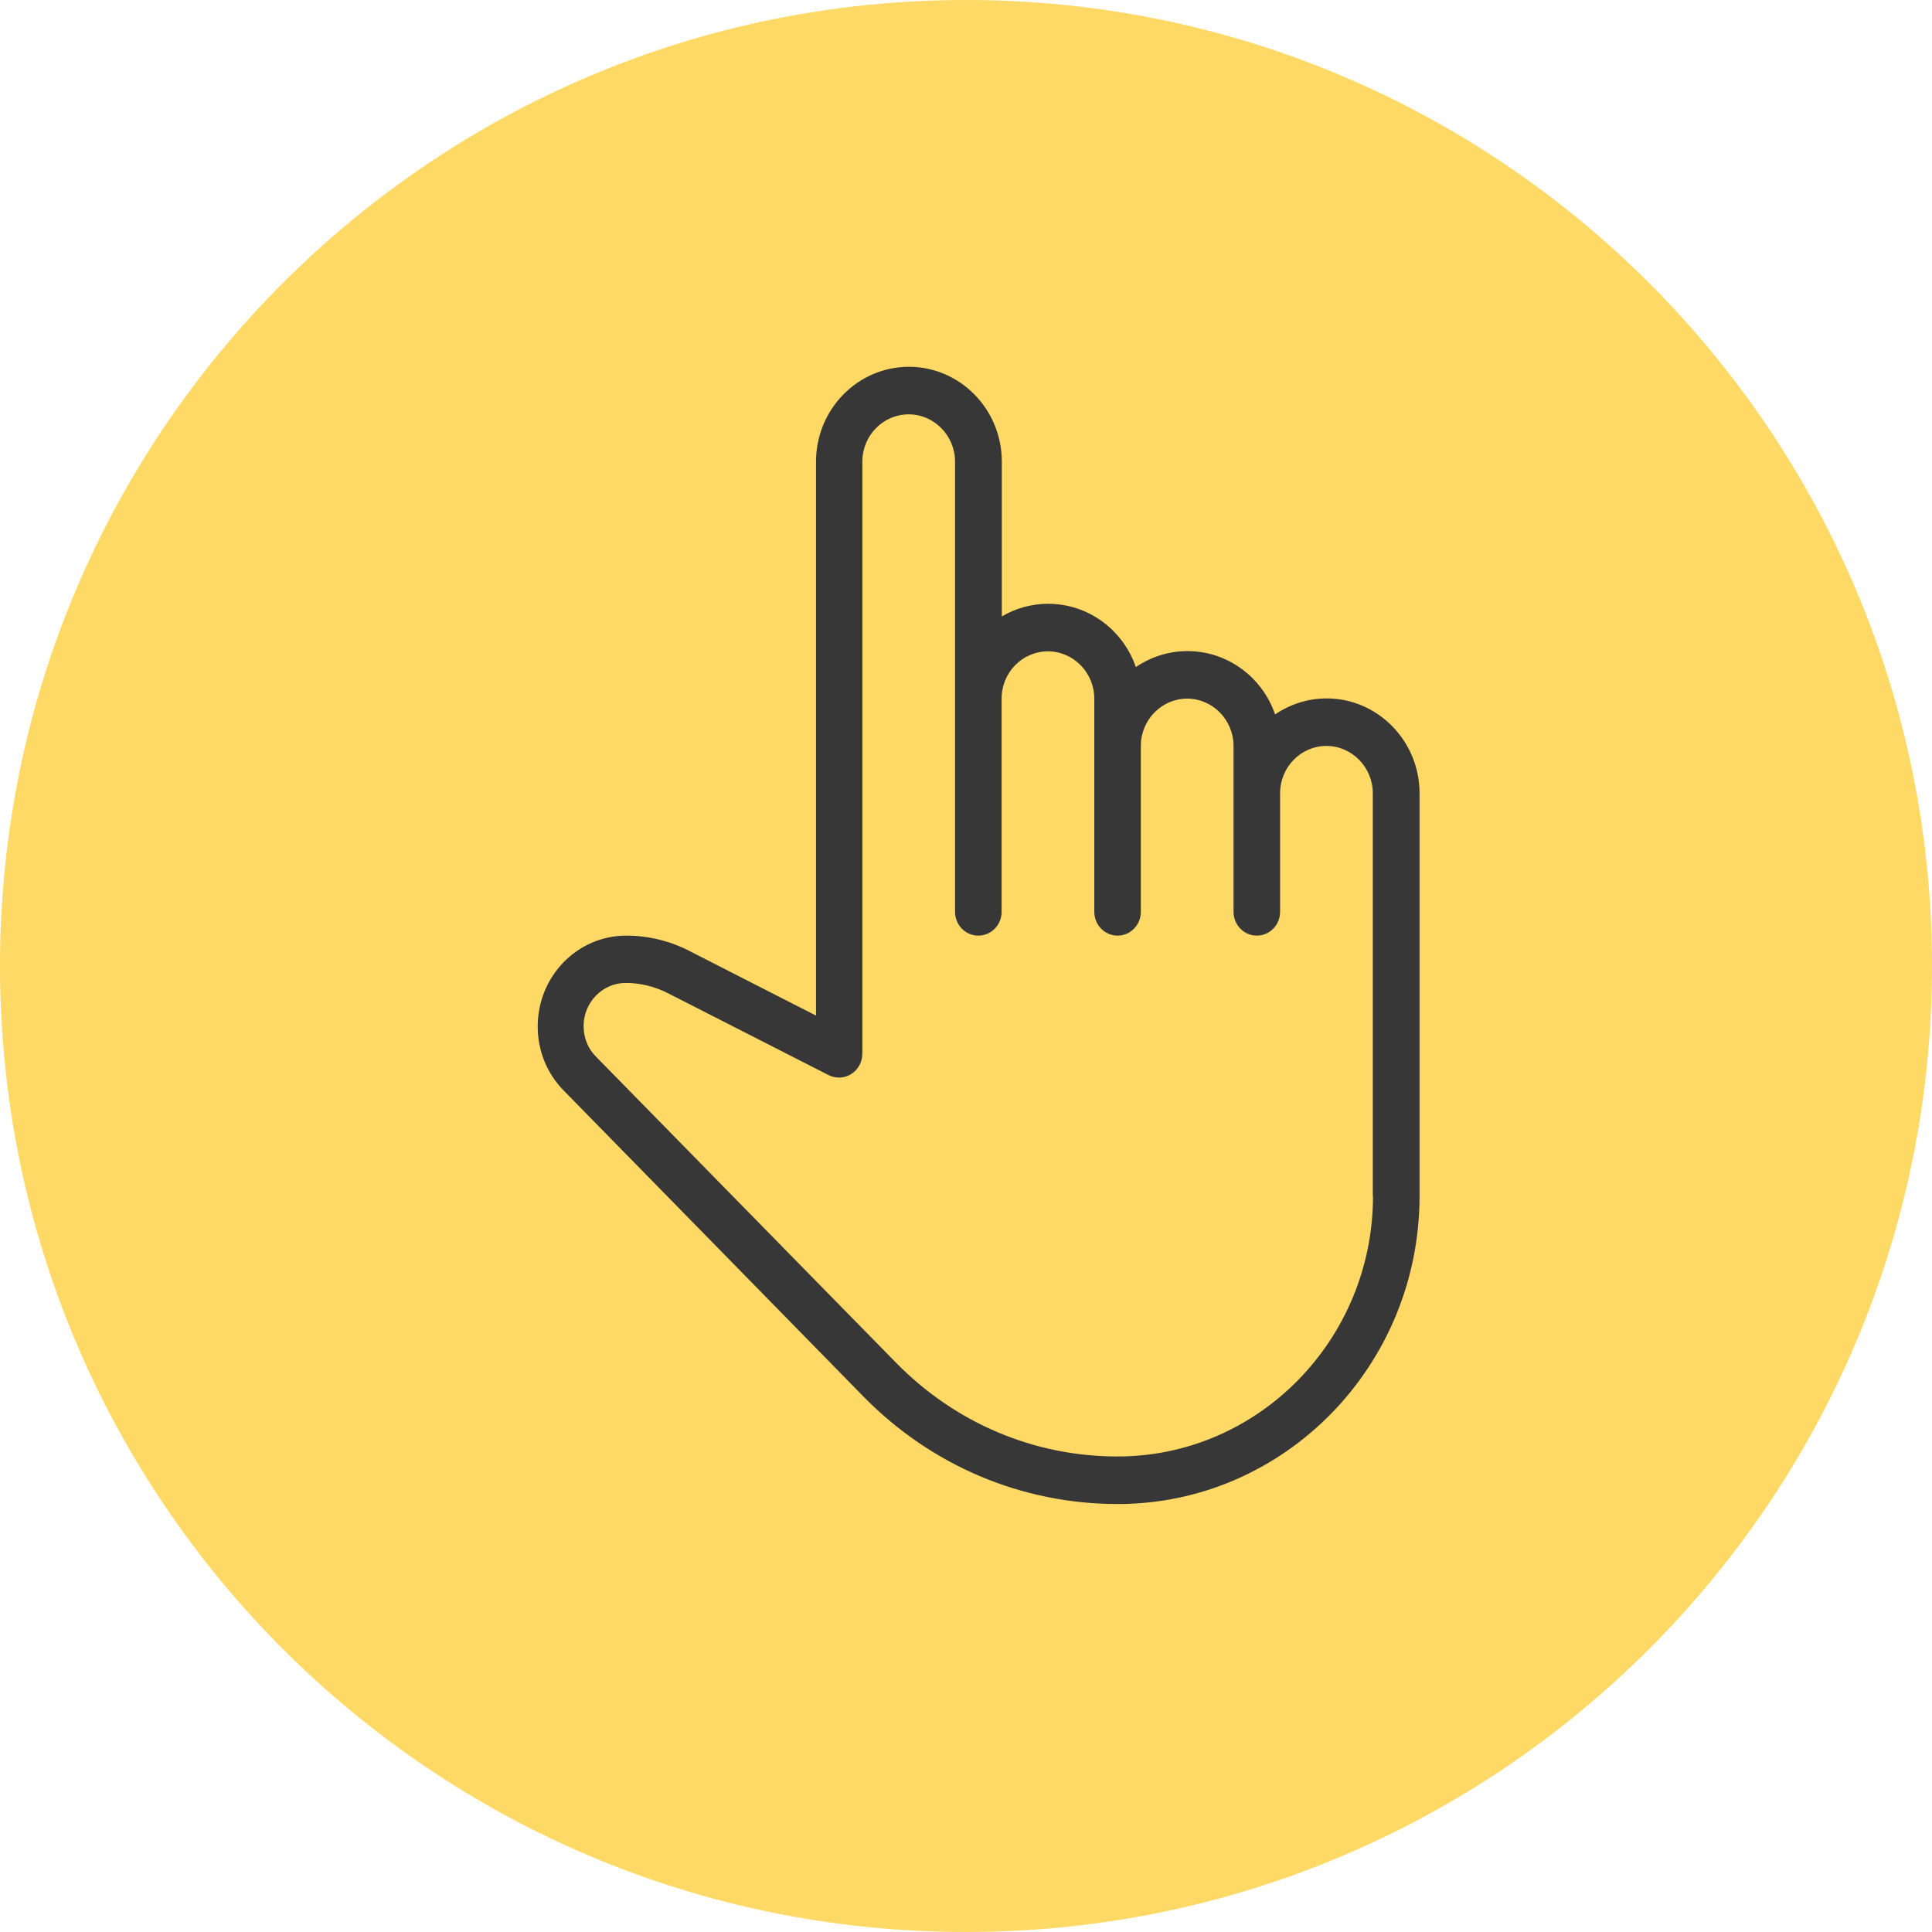
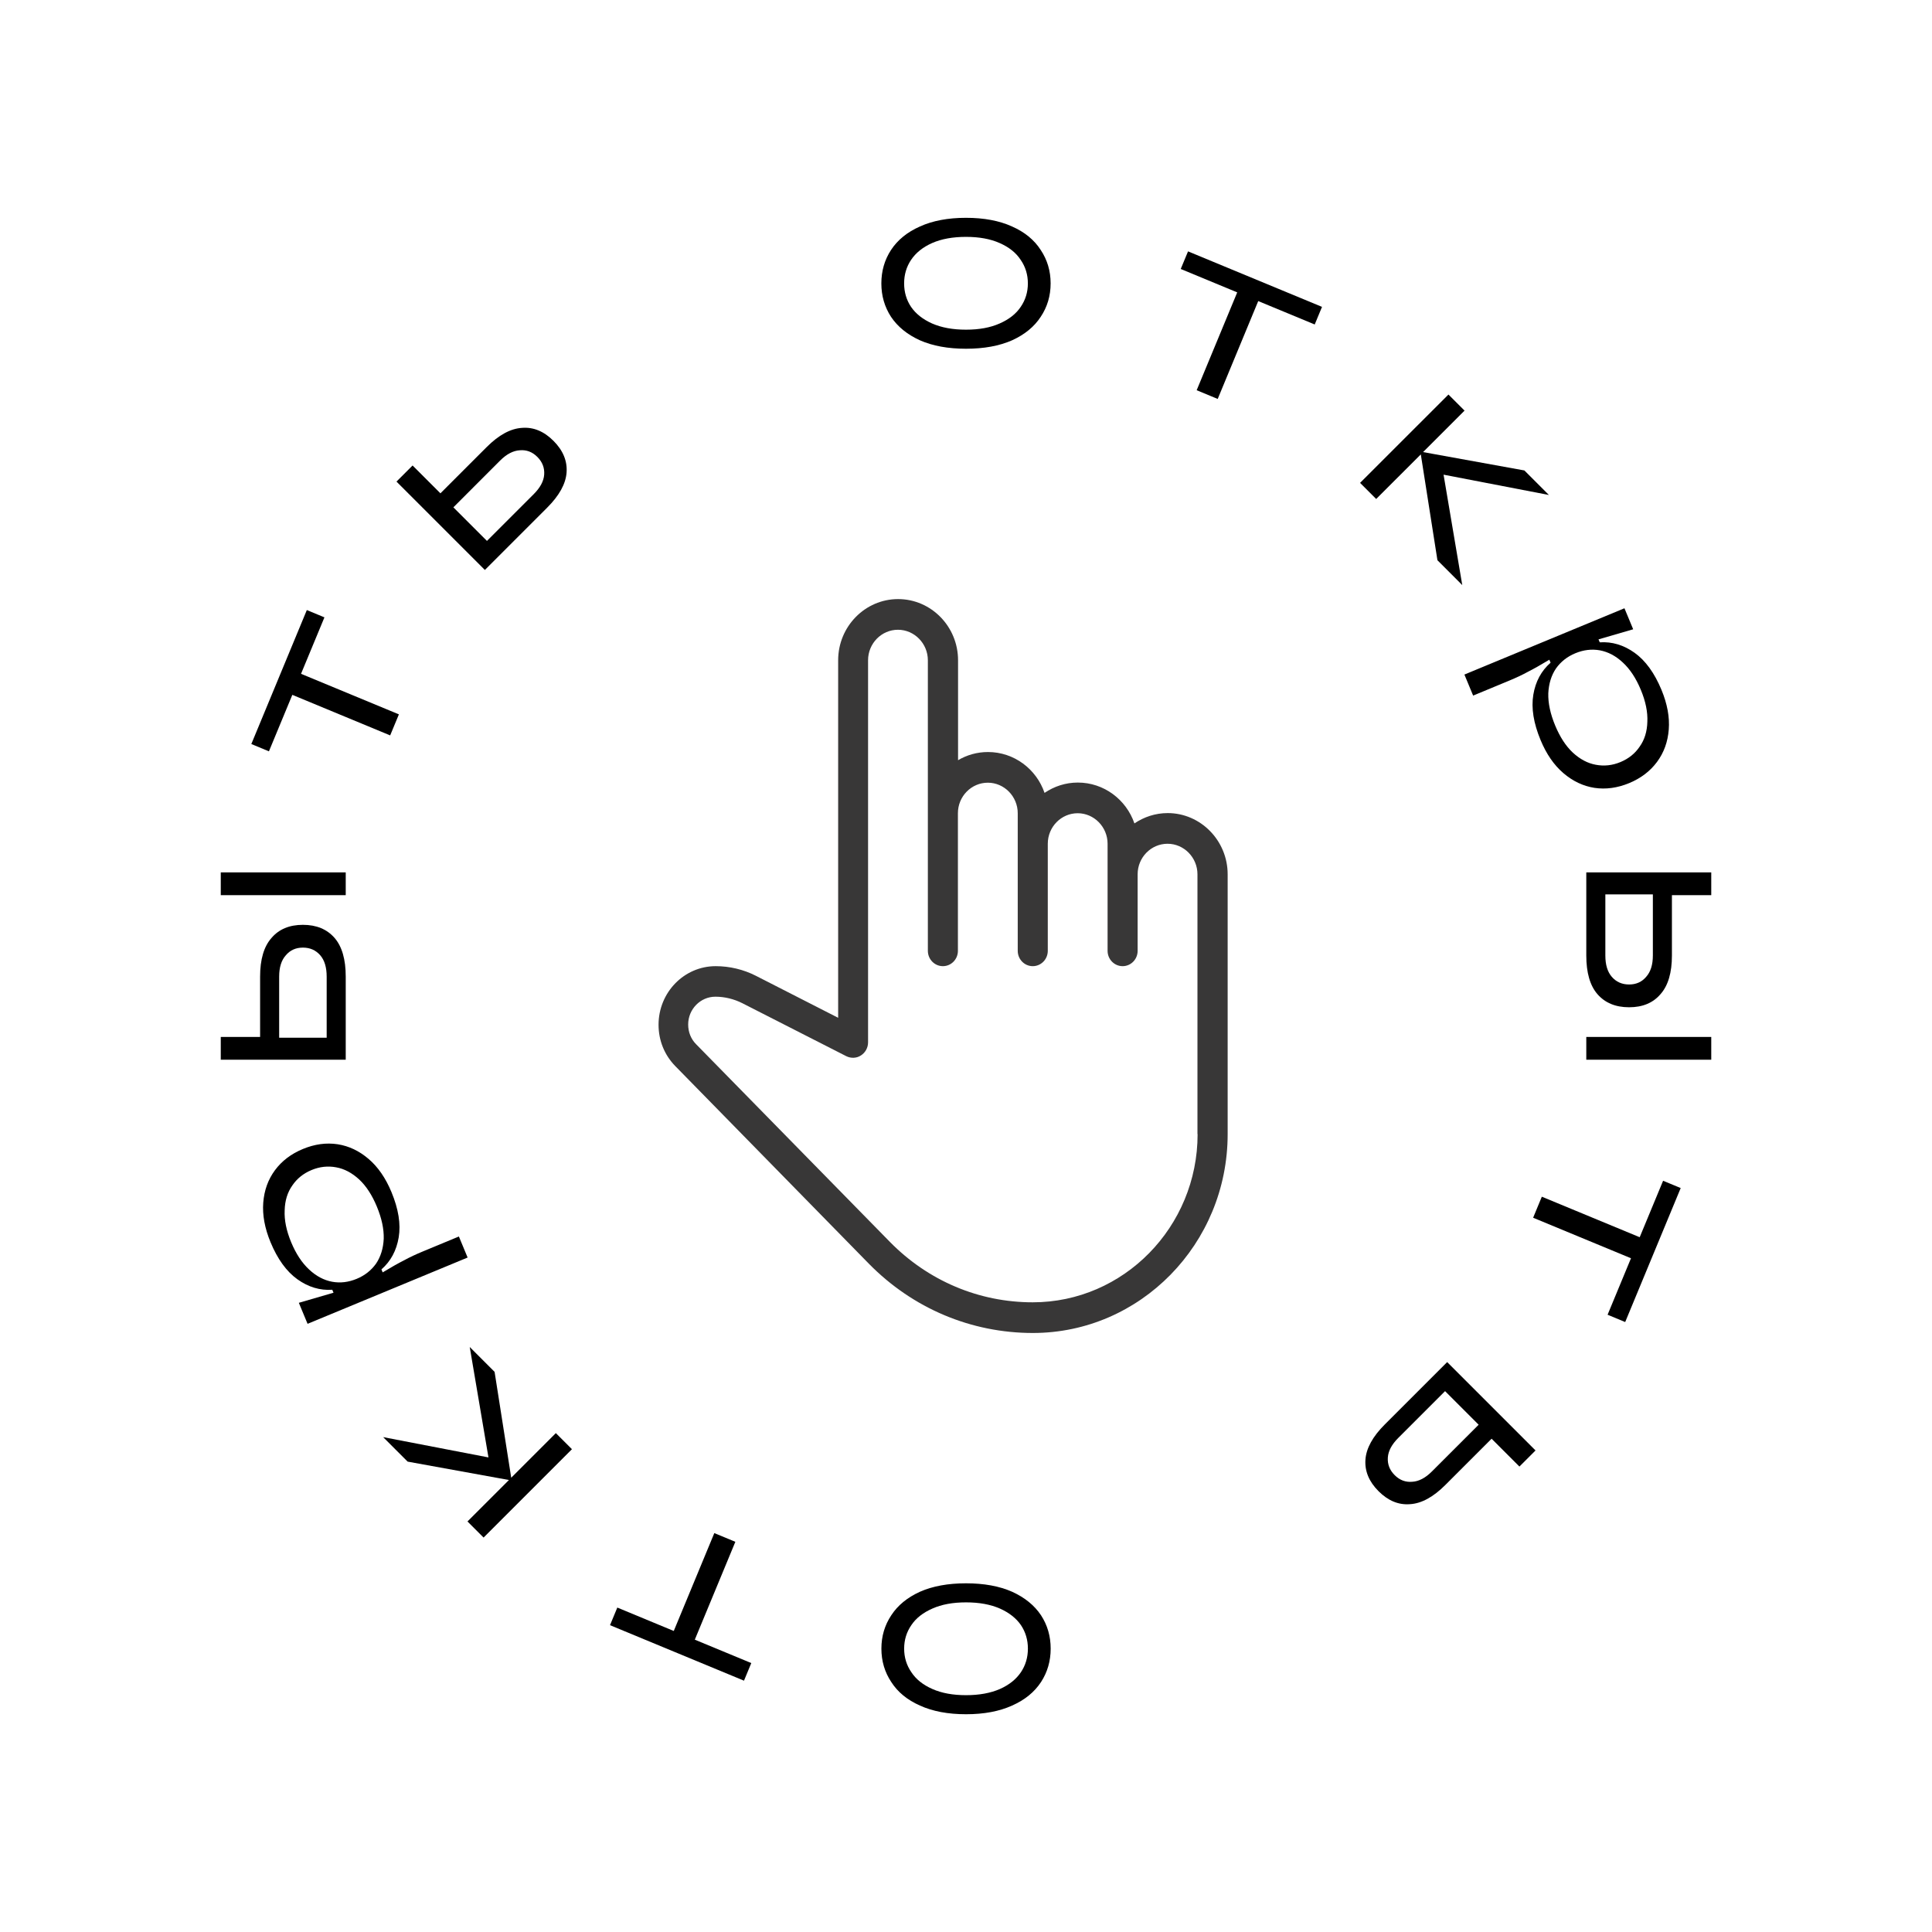
- <svg xmlns="http://www.w3.org/2000/svg" width="54" height="54" viewBox="0 0 54 54" fill="none">
-   <circle r="27" transform="matrix(-1 0 0 1 27 27)" fill="#FFD965" />
-   <path d="M37.081 19.521C36.545 19.521 36.053 19.688 35.639 19.968C35.287 18.937 34.32 18.198 33.188 18.198C32.653 18.198 32.161 18.366 31.747 18.645C31.395 17.615 30.427 16.876 29.296 16.876C28.822 16.876 28.378 17.006 28.001 17.23V12.903C28.001 11.438 26.833 10.252 25.404 10.252C23.975 10.252 22.808 11.438 22.808 12.903V28.386L19.244 26.567C18.709 26.294 18.107 26.151 17.504 26.151C16.136 26.151 15.029 27.287 15.029 28.69C15.029 29.367 15.285 30 15.753 30.478L24.139 39.039C26.037 40.97 28.561 42.038 31.242 42.038C35.895 42.038 39.677 38.176 39.677 33.427V22.172C39.677 20.713 38.51 19.521 37.081 19.521ZM38.376 33.427C38.376 37.444 35.171 40.709 31.236 40.709C28.901 40.709 26.706 39.778 25.052 38.096L16.659 29.535C16.434 29.311 16.312 29.007 16.312 28.678C16.312 28.014 16.842 27.473 17.492 27.473C17.894 27.473 18.295 27.573 18.654 27.753L23.16 30.05C23.361 30.149 23.604 30.143 23.793 30.019C23.981 29.901 24.103 29.683 24.103 29.454V12.903C24.103 12.17 24.687 11.581 25.398 11.581C26.11 11.581 26.694 12.177 26.694 12.903V25.487C26.694 25.853 26.985 26.151 27.344 26.151C27.703 26.151 27.995 25.853 27.995 25.487V19.527C27.995 18.794 28.579 18.205 29.29 18.205C30.002 18.205 30.586 18.801 30.586 19.527V25.487C30.586 25.853 30.878 26.151 31.236 26.151C31.595 26.151 31.887 25.853 31.887 25.487V20.849C31.887 20.117 32.471 19.527 33.182 19.527C33.894 19.527 34.478 20.123 34.478 20.849V25.487C34.478 25.853 34.77 26.151 35.129 26.151C35.487 26.151 35.779 25.853 35.779 25.487V22.172C35.779 21.439 36.363 20.849 37.075 20.849C37.786 20.849 38.37 21.445 38.37 22.172V33.427H38.376Z" fill="#383737" />
+ <svg xmlns="http://www.w3.org/2000/svg" width="81" height="81" viewBox="0 0 81 81" fill="none">
+   <g id="Group 66">
+     <g id="food-btn-text">
+       <path id="Ð¾" d="M40.5 14.621C39.746 14.621 39.103 14.503 38.57 14.268C38.037 14.026 37.633 13.697 37.356 13.282C37.086 12.867 36.951 12.4 36.951 11.882C36.951 11.363 37.086 10.896 37.356 10.481C37.633 10.059 38.037 9.73 38.57 9.495C39.103 9.253 39.746 9.132 40.5 9.132C41.254 9.132 41.897 9.253 42.43 9.495C42.962 9.73 43.363 10.059 43.633 10.481C43.91 10.896 44.048 11.363 44.048 11.882C44.048 12.4 43.91 12.867 43.633 13.282C43.363 13.697 42.962 14.026 42.43 14.268C41.897 14.503 41.254 14.621 40.5 14.621ZM40.5 13.822C41.053 13.822 41.523 13.735 41.911 13.562C42.305 13.389 42.599 13.158 42.793 12.867C42.993 12.577 43.094 12.248 43.094 11.882C43.094 11.515 42.993 11.186 42.793 10.896C42.599 10.598 42.305 10.363 41.911 10.19C41.523 10.017 41.053 9.931 40.5 9.931C39.946 9.931 39.473 10.017 39.078 10.19C38.691 10.363 38.397 10.598 38.197 10.896C38.003 11.186 37.906 11.515 37.906 11.882C37.906 12.248 38.003 12.577 38.197 12.867C38.397 13.158 38.691 13.389 39.078 13.562C39.473 13.735 39.946 13.822 40.5 13.822Z" fill="black" />
+       <path id="Ñ" d="M51.053 16.726L50.171 16.36L51.871 12.258L49.503 11.277L49.809 10.539L55.426 12.866L55.12 13.604L52.752 12.623L51.053 16.726Z" fill="black" />
+       <path id="Ðº" d="M60.522 19.901L61.306 24.53L60.265 23.488L59.568 19.05L57.697 20.92L57.022 20.245L60.727 16.541L61.402 17.215L59.663 18.954L63.911 19.724L64.938 20.752L60.522 19.901Z" fill="black" />
+       <path id="Ñ" d="M61.396 28.281L68.106 25.502L68.472 26.383L67.018 26.806L67.07 26.93C67.587 26.896 68.074 27.042 68.532 27.369C68.989 27.696 69.365 28.215 69.659 28.924C69.902 29.512 70.004 30.065 69.964 30.583C69.924 31.101 69.76 31.555 69.472 31.943C69.184 32.332 68.794 32.629 68.302 32.833C67.81 33.036 67.324 33.103 66.846 33.031C66.373 32.957 65.94 32.751 65.545 32.413C65.15 32.075 64.831 31.612 64.588 31.024C64.294 30.315 64.193 29.683 64.285 29.128C64.377 28.573 64.619 28.125 65.009 27.784L64.957 27.659C64.598 27.876 64.297 28.045 64.056 28.167C63.824 28.294 63.564 28.416 63.276 28.535L61.762 29.163L61.396 28.281ZM65.199 30.412C65.4 30.897 65.647 31.278 65.941 31.553C66.244 31.832 66.565 32.002 66.905 32.063C67.254 32.129 67.598 32.091 67.936 31.951C68.281 31.808 68.551 31.591 68.745 31.301C68.949 31.015 69.056 30.667 69.066 30.259C69.085 29.854 68.995 29.409 68.793 28.923C68.592 28.437 68.34 28.055 68.038 27.776C67.744 27.501 67.423 27.331 67.074 27.265C66.734 27.204 66.391 27.245 66.046 27.388C65.708 27.528 65.437 27.741 65.234 28.028C65.039 28.318 64.932 28.665 64.913 29.07C64.902 29.479 64.998 29.926 65.199 30.412Z" fill="black" />
+       <path id="Ñ" d="M70.096 40.061C70.096 40.78 69.937 41.32 69.618 41.68C69.307 42.046 68.868 42.23 68.301 42.23C67.734 42.23 67.291 42.046 66.973 41.68C66.662 41.32 66.506 40.78 66.506 40.061V36.575H71.745V37.529H70.096V40.061ZM66.506 43.474H71.745V44.429H66.506V43.474ZM67.305 40.061C67.305 40.448 67.395 40.746 67.575 40.953C67.761 41.168 68.003 41.275 68.301 41.275C68.598 41.275 68.837 41.168 69.017 40.953C69.203 40.746 69.297 40.448 69.297 40.061V37.498H67.305V40.061Z" fill="black" />
+       <path id="Ñ_2" d="M64.277 51.054L64.642 50.172L68.745 51.871L69.726 49.504L70.464 49.81L68.137 55.427L67.399 55.121L68.38 52.753L64.277 51.054Z" fill="black" />
+       <path id="Ñ" d="M60.599 62.256C60.091 62.765 59.597 63.034 59.117 63.063C58.638 63.102 58.198 62.921 57.797 62.52C57.396 62.119 57.212 61.676 57.247 61.192C57.281 60.718 57.552 60.226 58.061 59.718L60.673 57.106L64.378 60.811L63.703 61.486L62.536 60.319L60.599 62.256ZM58.626 60.283C58.352 60.556 58.205 60.83 58.186 61.104C58.166 61.388 58.261 61.635 58.472 61.845C58.682 62.056 58.927 62.148 59.205 62.124C59.484 62.109 59.761 61.965 60.034 61.691L61.993 59.732L60.585 58.324L58.626 60.283Z" fill="black" />
+       <path id="Ð¾_2" d="M40.501 66.381C41.255 66.381 41.898 66.499 42.431 66.734C42.964 66.976 43.368 67.305 43.645 67.72C43.915 68.135 44.05 68.602 44.05 69.12C44.05 69.639 43.915 70.106 43.645 70.521C43.368 70.943 42.964 71.272 42.431 71.507C41.898 71.749 41.255 71.87 40.501 71.87C39.747 71.87 39.104 71.749 38.571 71.507C38.039 71.272 37.638 70.943 37.368 70.521C37.091 70.106 36.953 69.639 36.953 69.12C36.953 68.602 37.091 68.135 37.368 67.72C37.638 67.305 38.039 66.976 38.571 66.734C39.104 66.499 39.747 66.381 40.501 66.381ZM40.501 67.18C39.948 67.18 39.477 67.267 39.09 67.44C38.696 67.613 38.402 67.844 38.208 68.135C38.008 68.425 37.907 68.754 37.907 69.12C37.907 69.487 38.008 69.816 38.208 70.106C38.402 70.403 38.696 70.639 39.09 70.812C39.477 70.984 39.948 71.071 40.501 71.071C41.054 71.071 41.528 70.984 41.923 70.812C42.31 70.639 42.604 70.403 42.804 70.106C42.998 69.816 43.095 69.487 43.095 69.12C43.095 68.754 42.998 68.425 42.804 68.135C42.604 67.844 42.31 67.613 41.923 67.44C41.528 67.267 41.054 67.18 40.501 67.18Z" fill="black" />
+       <path id="Ñ_3" d="M29.948 64.276L30.83 64.641L29.13 68.744L31.498 69.725L31.192 70.463L25.575 68.136L25.881 67.398L28.248 68.379L29.948 64.276Z" fill="black" />
+       <path id="Ðº_2" d="M20.479 61.103L19.694 56.474L20.736 57.516L21.433 61.954L23.304 60.084L23.979 60.758L20.274 64.463L19.599 63.788L21.338 62.05L17.09 61.279L16.063 60.252L20.479 61.103Z" fill="black" />
+       <path id="Ñ_2" d="M19.605 52.723L12.895 55.502L12.529 54.621L13.983 54.198L13.931 54.074C13.414 54.108 12.927 53.962 12.469 53.635C12.012 53.308 11.636 52.789 11.342 52.08C11.099 51.492 10.997 50.939 11.037 50.421C11.077 49.903 11.241 49.449 11.529 49.06C11.817 48.672 12.207 48.375 12.699 48.172C13.191 47.968 13.677 47.901 14.155 47.973C14.628 48.047 15.061 48.252 15.456 48.591C15.851 48.929 16.169 49.392 16.413 49.98C16.707 50.689 16.808 51.321 16.716 51.876C16.623 52.431 16.382 52.879 15.992 53.22L16.044 53.345C16.403 53.128 16.704 52.959 16.945 52.837C17.177 52.71 17.437 52.588 17.725 52.469L19.239 51.841L19.605 52.723ZM15.802 50.592C15.601 50.106 15.354 49.726 15.06 49.451C14.757 49.172 14.436 49.002 14.096 48.941C13.747 48.875 13.403 48.913 13.065 49.053C12.72 49.196 12.45 49.413 12.255 49.703C12.052 49.989 11.945 50.337 11.935 50.745C11.915 51.15 12.006 51.596 12.207 52.081C12.409 52.567 12.661 52.949 12.963 53.228C13.257 53.503 13.578 53.673 13.927 53.738C14.267 53.8 14.609 53.759 14.954 53.616C15.293 53.476 15.564 53.262 15.768 52.976C15.962 52.686 16.069 52.339 16.088 51.934C16.099 51.525 16.003 51.078 15.802 50.592Z" fill="black" />
+       <path id="Ñ_2" d="M10.905 40.943C10.905 40.224 11.064 39.684 11.383 39.324C11.694 38.958 12.133 38.774 12.7 38.774C13.267 38.774 13.71 38.958 14.028 39.324C14.339 39.684 14.495 40.224 14.495 40.943V44.429H9.256V43.474H10.905V40.943ZM14.495 37.529H9.256V36.575H14.495V37.529ZM13.696 40.943C13.696 40.556 13.606 40.258 13.427 40.051C13.24 39.836 12.998 39.729 12.7 39.729C12.403 39.729 12.164 39.836 11.984 40.051C11.797 40.258 11.704 40.556 11.704 40.943V43.506H13.696V40.943Z" fill="black" />
+       <path id="Ñ_4" d="M16.724 29.95L16.358 30.832L12.256 29.132L11.275 31.5L10.537 31.194L12.864 25.577L13.602 25.883L12.621 28.25L16.724 29.95Z" fill="black" />
+       <path id="Ñ_2" d="M20.402 18.746C20.91 18.237 21.404 17.968 21.884 17.939C22.363 17.9 22.803 18.081 23.204 18.482C23.605 18.883 23.789 19.325 23.754 19.81C23.72 20.284 23.449 20.776 22.94 21.284L20.328 23.896L16.623 20.191L17.298 19.516L18.465 20.683L20.402 18.746ZM22.375 20.719C22.649 20.445 22.796 20.172 22.815 19.898C22.835 19.614 22.739 19.367 22.529 19.157C22.319 18.946 22.074 18.854 21.796 18.878C21.517 18.893 21.24 19.037 20.966 19.311L19.008 21.27L20.416 22.678L22.375 20.719Z" fill="black" />
+     </g>
+     <g id="food-btn-hand">
+       <g id="Group">
+         <path id="Vector" d="M48.956 34.089C48.438 34.089 47.961 34.252 47.561 34.522C47.219 33.524 46.283 32.809 45.188 32.809C44.67 32.809 44.194 32.971 43.793 33.242C43.452 32.244 42.516 31.529 41.421 31.529C40.962 31.529 40.532 31.655 40.167 31.872V27.683C40.167 26.265 39.037 25.117 37.653 25.117C36.27 25.117 35.14 26.265 35.14 27.683V42.671L31.69 40.91C31.172 40.646 30.589 40.507 30.006 40.507C28.682 40.507 27.61 41.607 27.61 42.965C27.61 43.62 27.858 44.233 28.311 44.696L36.429 52.983C38.266 54.852 40.709 55.886 43.305 55.886C47.808 55.886 51.47 52.148 51.47 47.55V36.655C51.47 35.243 50.339 34.089 48.956 34.089ZM50.21 47.55C50.21 51.439 47.108 54.6 43.299 54.6C41.038 54.6 38.913 53.698 37.312 52.07L29.188 43.783C28.97 43.566 28.852 43.272 28.852 42.953C28.852 42.31 29.365 41.787 29.994 41.787C30.383 41.787 30.772 41.884 31.119 42.058L35.481 44.281C35.675 44.377 35.911 44.371 36.093 44.251C36.276 44.137 36.394 43.927 36.394 43.704V27.683C36.394 26.974 36.959 26.403 37.647 26.403C38.336 26.403 38.901 26.98 38.901 27.683V39.864C38.901 40.219 39.184 40.507 39.531 40.507C39.879 40.507 40.161 40.219 40.161 39.864V34.095C40.161 33.386 40.726 32.815 41.415 32.815C42.104 32.815 42.669 33.392 42.669 34.095V39.864C42.669 40.219 42.951 40.507 43.299 40.507C43.646 40.507 43.929 40.219 43.929 39.864V35.375C43.929 34.666 44.494 34.095 45.182 34.095C45.871 34.095 46.436 34.672 46.436 35.375V39.864C46.436 40.219 46.719 40.507 47.066 40.507C47.414 40.507 47.696 40.219 47.696 39.864V36.655C47.696 35.946 48.261 35.375 48.95 35.375C49.639 35.375 50.204 35.952 50.204 36.655V47.55H50.21Z" fill="#383737" />
+       </g>
+     </g>
+   </g>
</svg>
